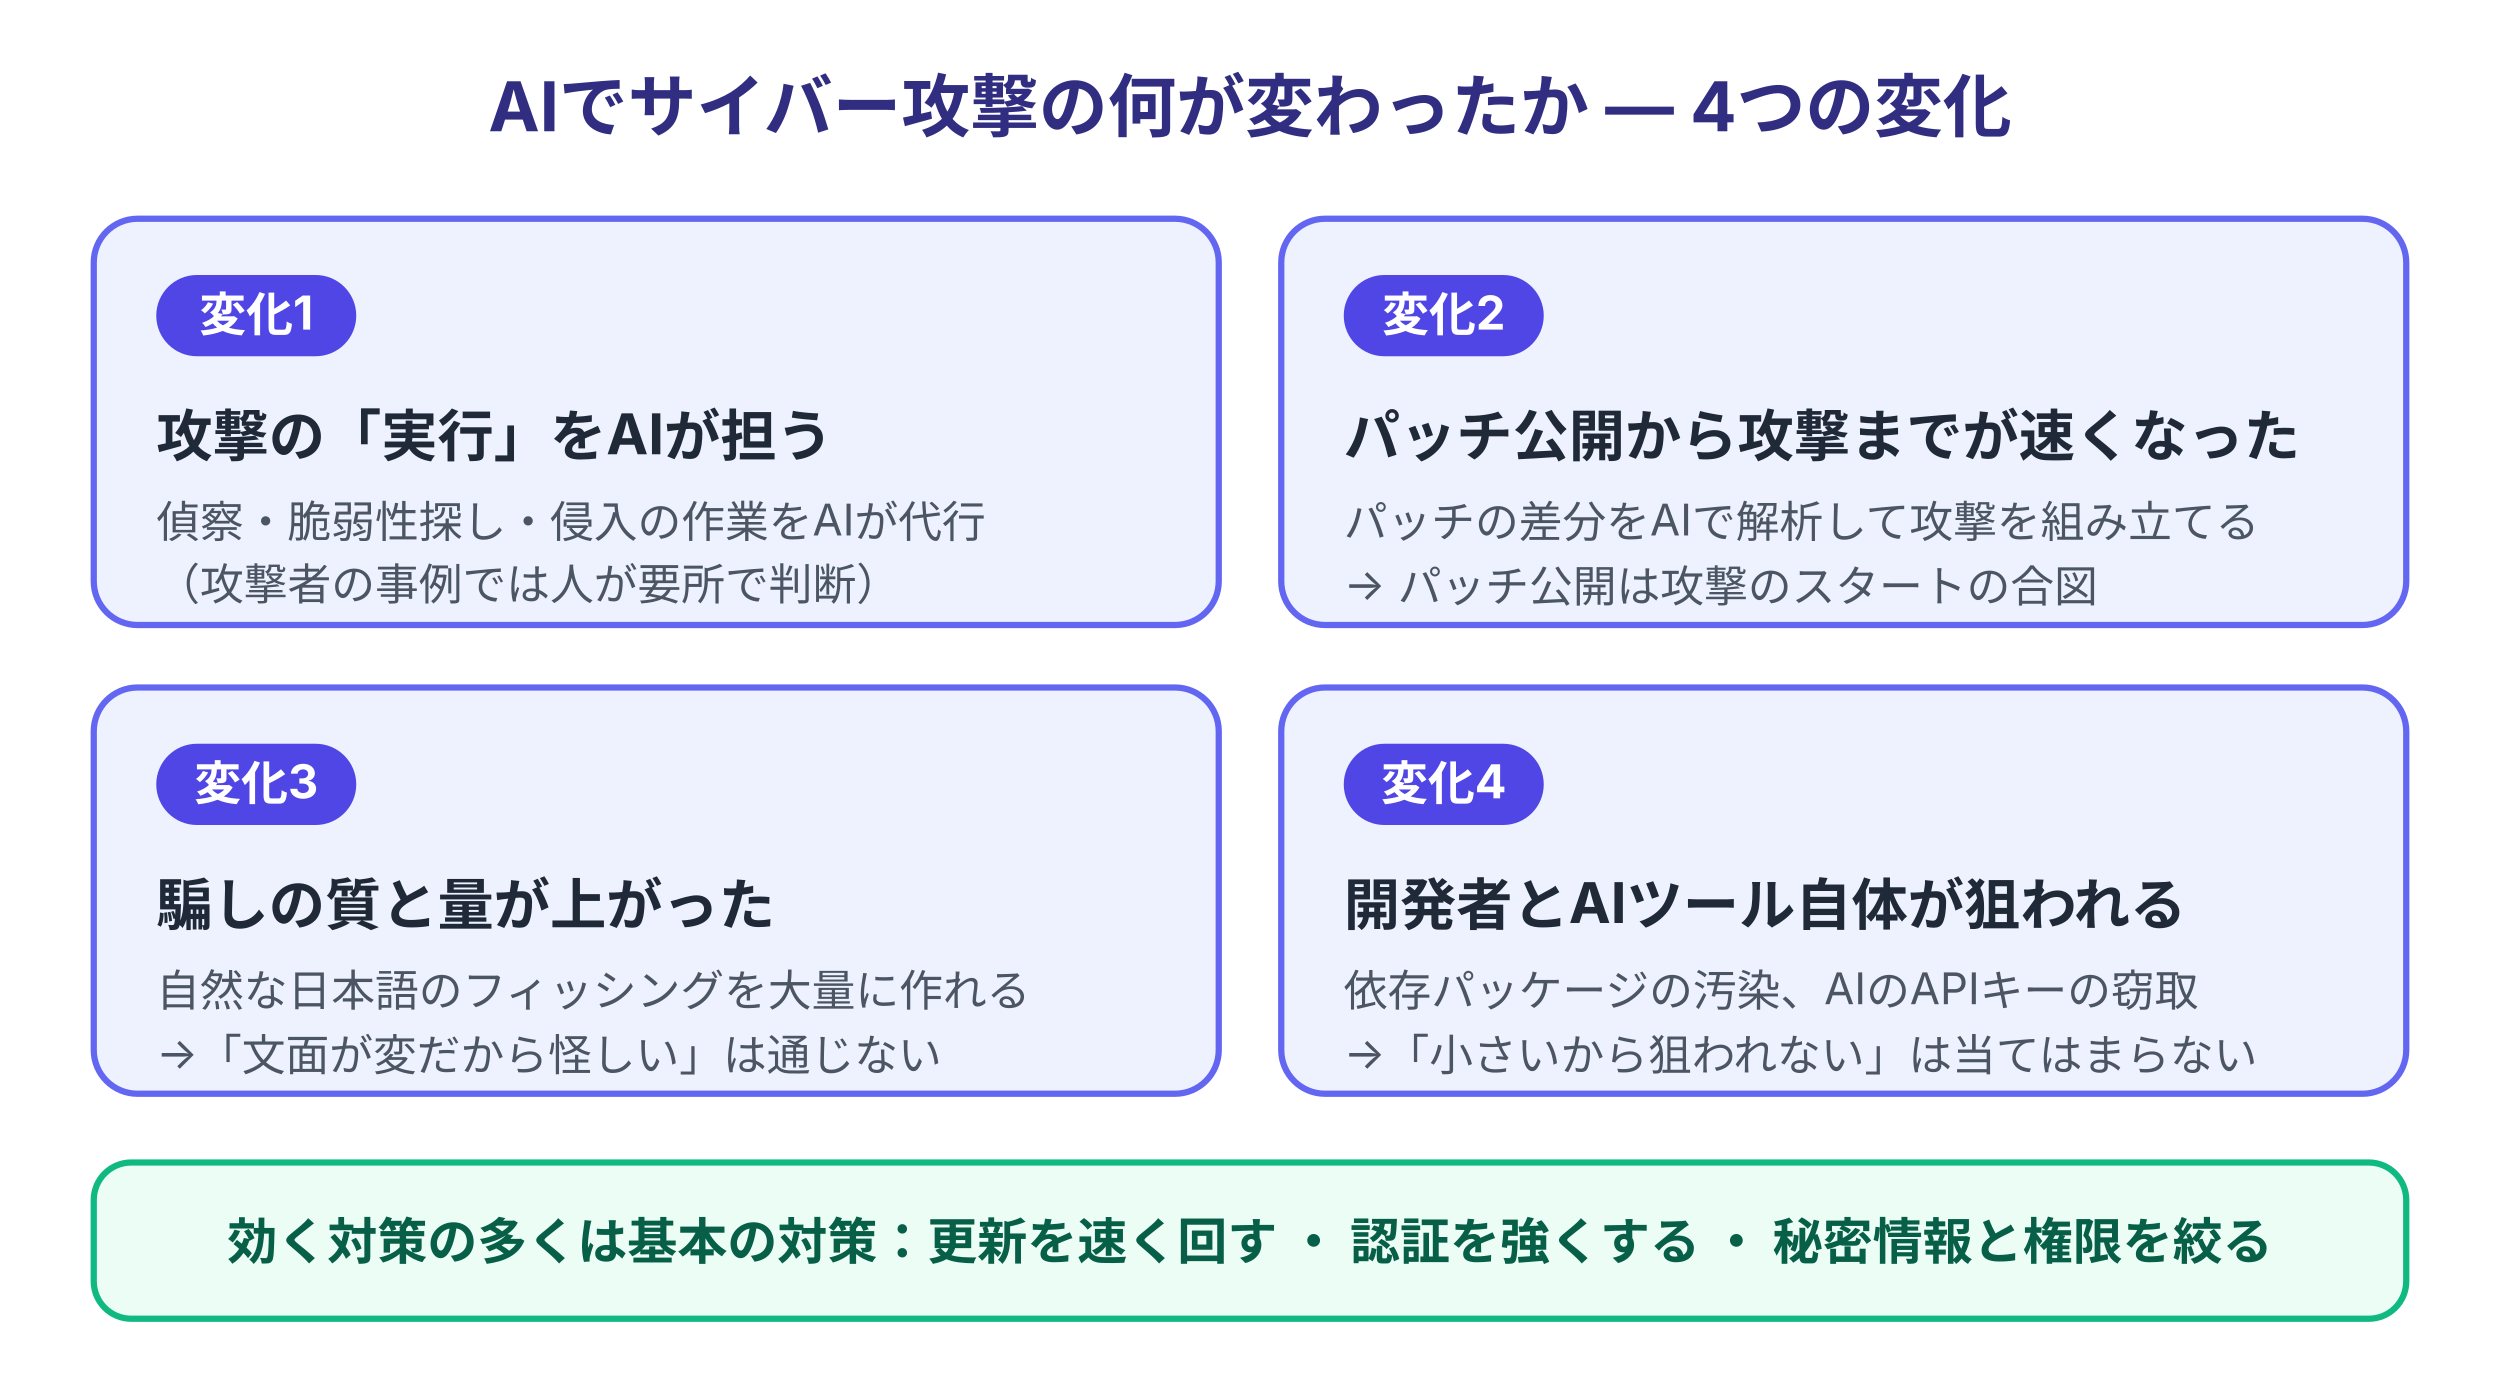
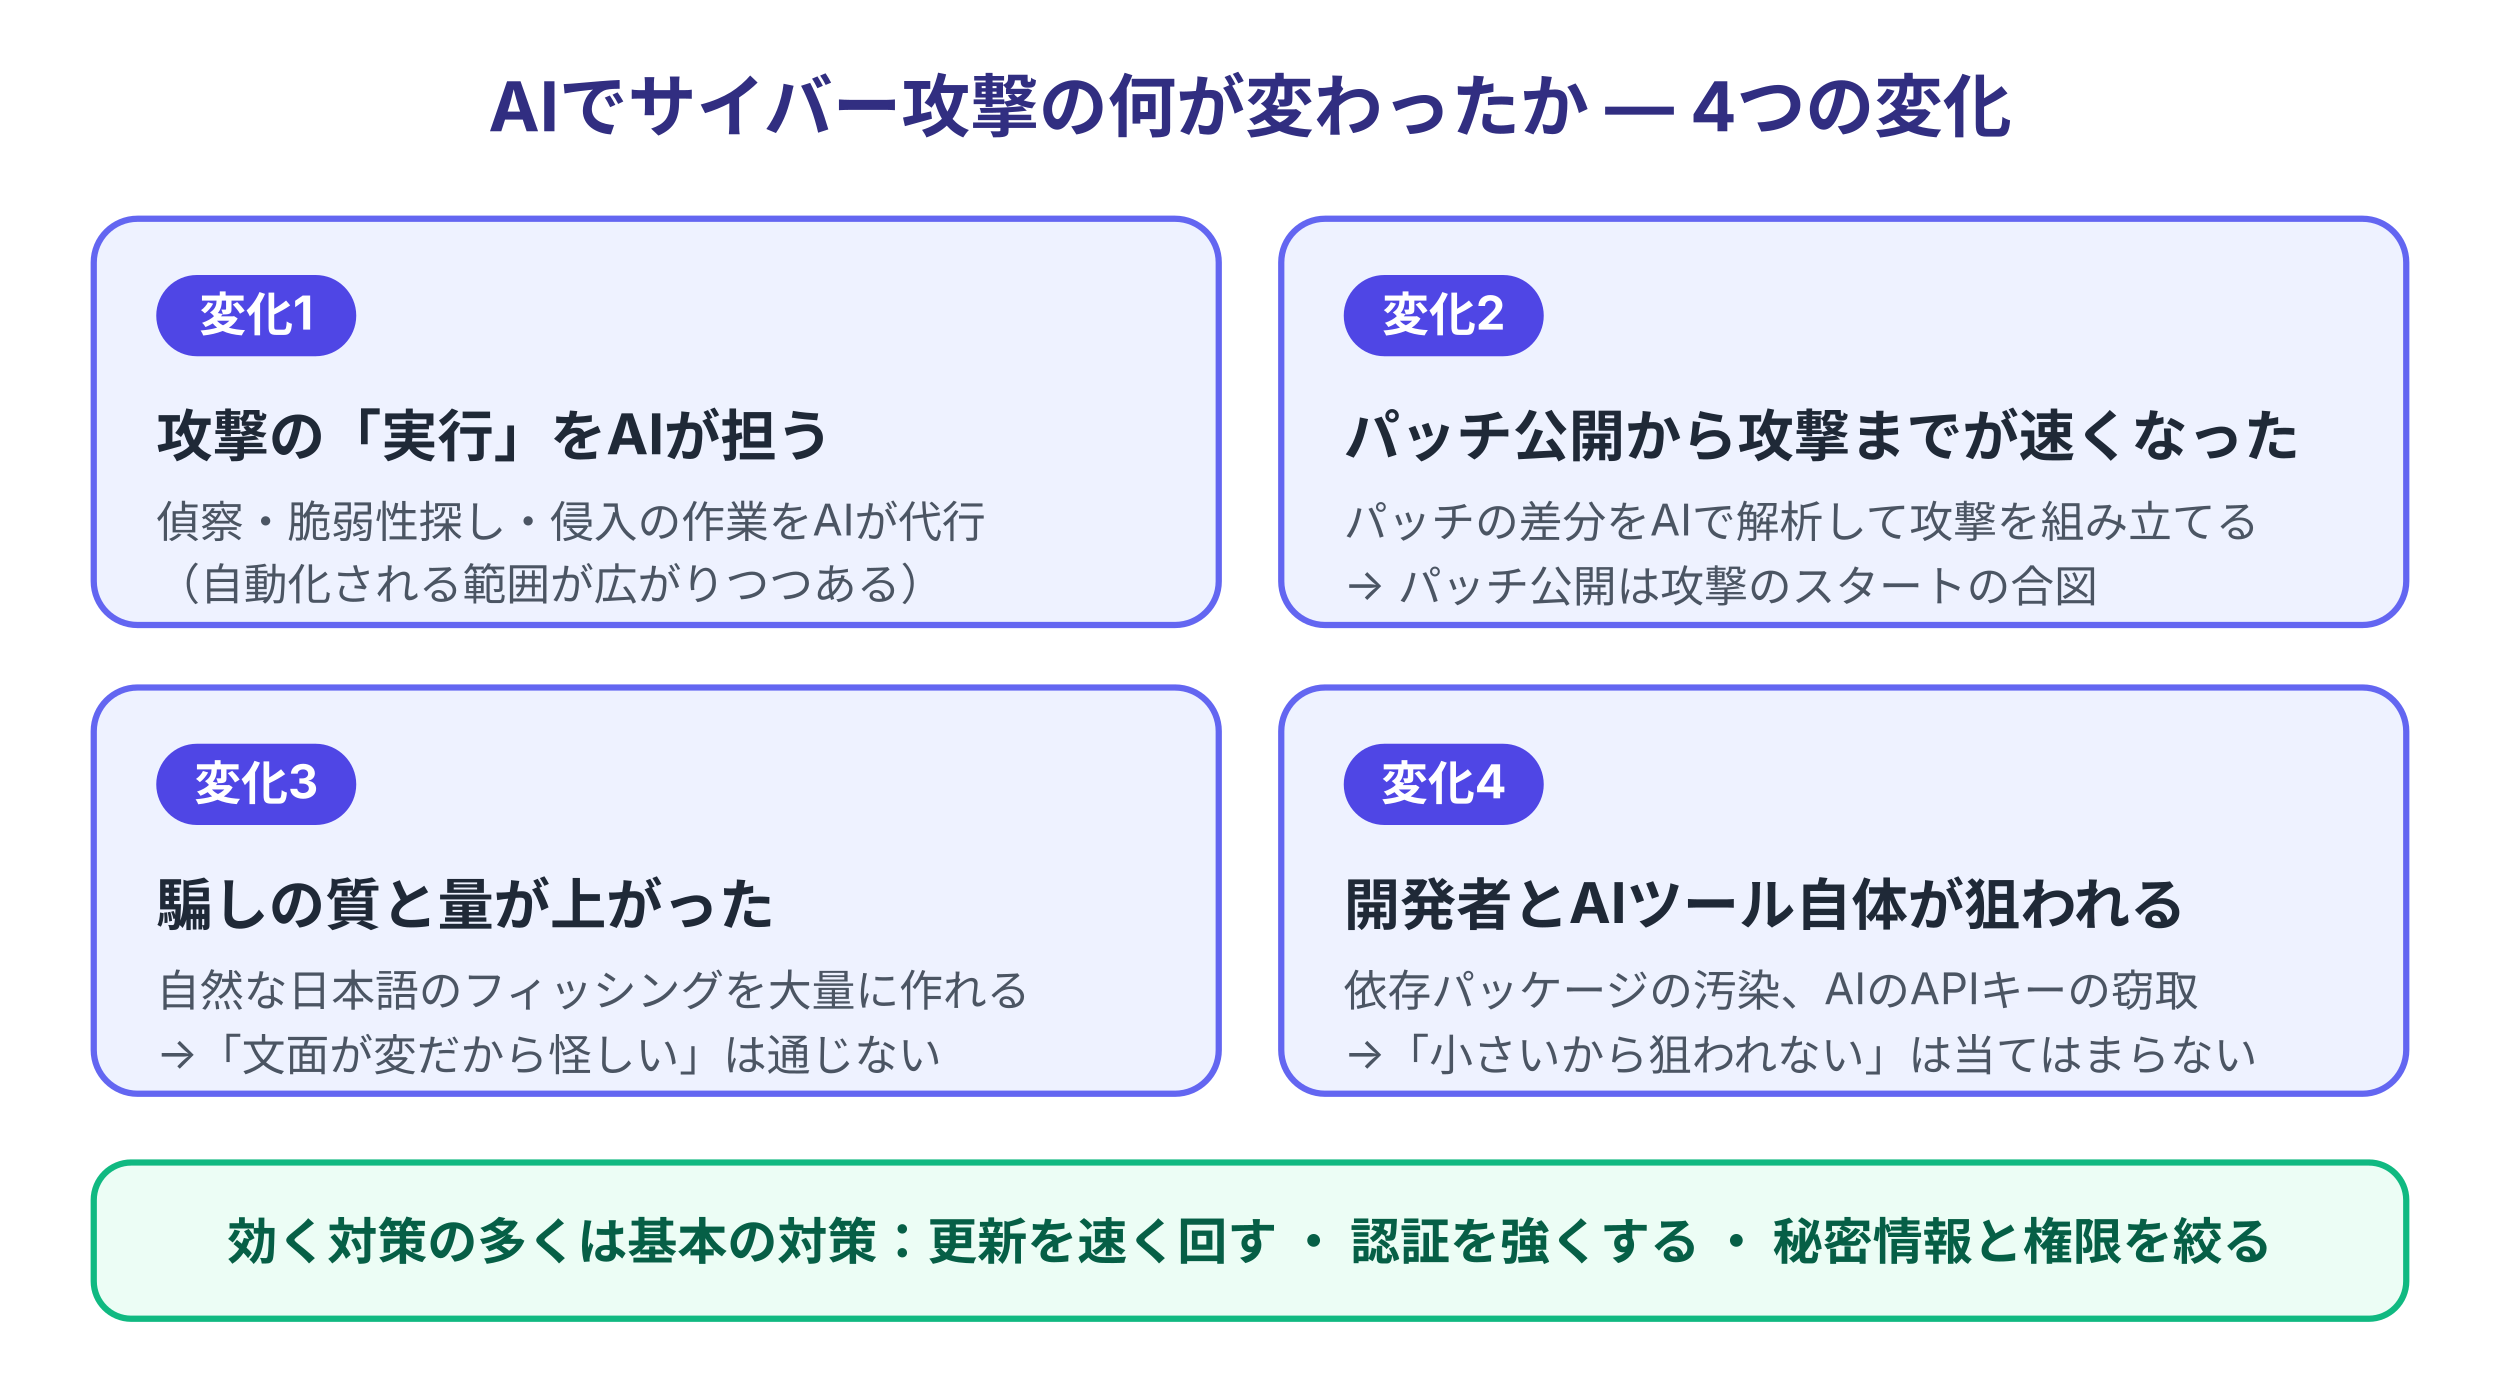
<svg xmlns="http://www.w3.org/2000/svg" viewBox="0 0 800 440" width="800" height="440" role="img" aria-labelledby="title-four-changes">
  <style>
    .t { font-family: -apple-system, "Segoe UI", "Hiragino Sans", "Noto Sans JP", sans-serif; }
    .h { font-weight: 700; fill: #312e81; font-size: 22px; }
    .n { font-weight: 700; fill: #ffffff; font-size: 15px; }
    .b { font-weight: 700; fill: #1f2937; font-size: 18px; }
    .s { fill: #4b5563; font-size: 14px; }
    .f { font-weight: 700; fill: #065f46; font-size: 16px; }
  </style>
  <rect width="800" height="440" fill="#ffffff" />
  <text x="400" y="42" text-anchor="middle" class="t h">AIでサイバー攻撃の何が変わったか — 4つの変化</text>
  <g>
    <rect x="30" y="70" width="360" height="130" rx="14" fill="#eef2ff" stroke="#6366f1" stroke-width="2" />
    <rect x="50" y="88" width="64" height="26" rx="13" fill="#4f46e5" />
    <text x="82" y="106" text-anchor="middle" class="t n">変化1</text>
    <text x="50" y="146" class="t b">攻撃の「実行」をAIが担う</text>
    <text x="50" y="172" class="t s">偵察・脆弱性探し・侵入の作業をAIが代行</text>
-     <text x="50" y="192" class="t s">（攻撃者の事例では人が要所で判断）</text>
+     <text x="50" y="192" class="t s">（自動化される範囲が広がりつつある）</text>
  </g>
  <g>
    <rect x="410" y="70" width="360" height="130" rx="14" fill="#eef2ff" stroke="#6366f1" stroke-width="2" />
    <rect x="430" y="88" width="64" height="26" rx="13" fill="#4f46e5" />
    <text x="462" y="106" text-anchor="middle" class="t n">変化2</text>
    <text x="430" y="146" class="t b">パッチ公開から攻撃までが速くなった</text>
    <text x="430" y="172" class="t s">パッチの差分をAIで解析して攻撃を組み立てる</text>
    <text x="430" y="192" class="t s">→ パッチ公開は攻撃のスタートの合図</text>
  </g>
  <g>
    <rect x="30" y="220" width="360" height="130" rx="14" fill="#eef2ff" stroke="#6366f1" stroke-width="2" />
    <rect x="50" y="238" width="64" height="26" rx="13" fill="#4f46e5" />
    <text x="82" y="256" text-anchor="middle" class="t n">変化3</text>
    <text x="50" y="296" class="t b">騙しの質と量が上がった</text>
    <text x="50" y="322" class="t s">自然な日本語のフィッシングを大量に作れる</text>
    <text x="50" y="342" class="t s">→「文面が変だから怪しい」は通じない</text>
  </g>
  <g>
    <rect x="410" y="220" width="360" height="130" rx="14" fill="#eef2ff" stroke="#6366f1" stroke-width="2" />
    <rect x="430" y="238" width="64" height="26" rx="13" fill="#4f46e5" />
    <text x="462" y="256" text-anchor="middle" class="t n">変化4</text>
    <text x="430" y="296" class="t b">開発者とAIツール自体が狙われる</text>
    <text x="430" y="322" class="t s">依存パッケージの汚染、AIのAPIキーの窃取</text>
    <text x="430" y="342" class="t s">→「小さいから狙われない」は当てはまらない</text>
  </g>
  <rect x="30" y="372" width="740" height="50" rx="12" fill="#ecfdf5" stroke="#10b981" stroke-width="2" />
  <text x="400" y="403" text-anchor="middle" class="t f">効く対策の多くは基本の対策：更新を速く回す ・ 認証を強くする ・ 秘密情報と権限を絞る</text>
</svg>
